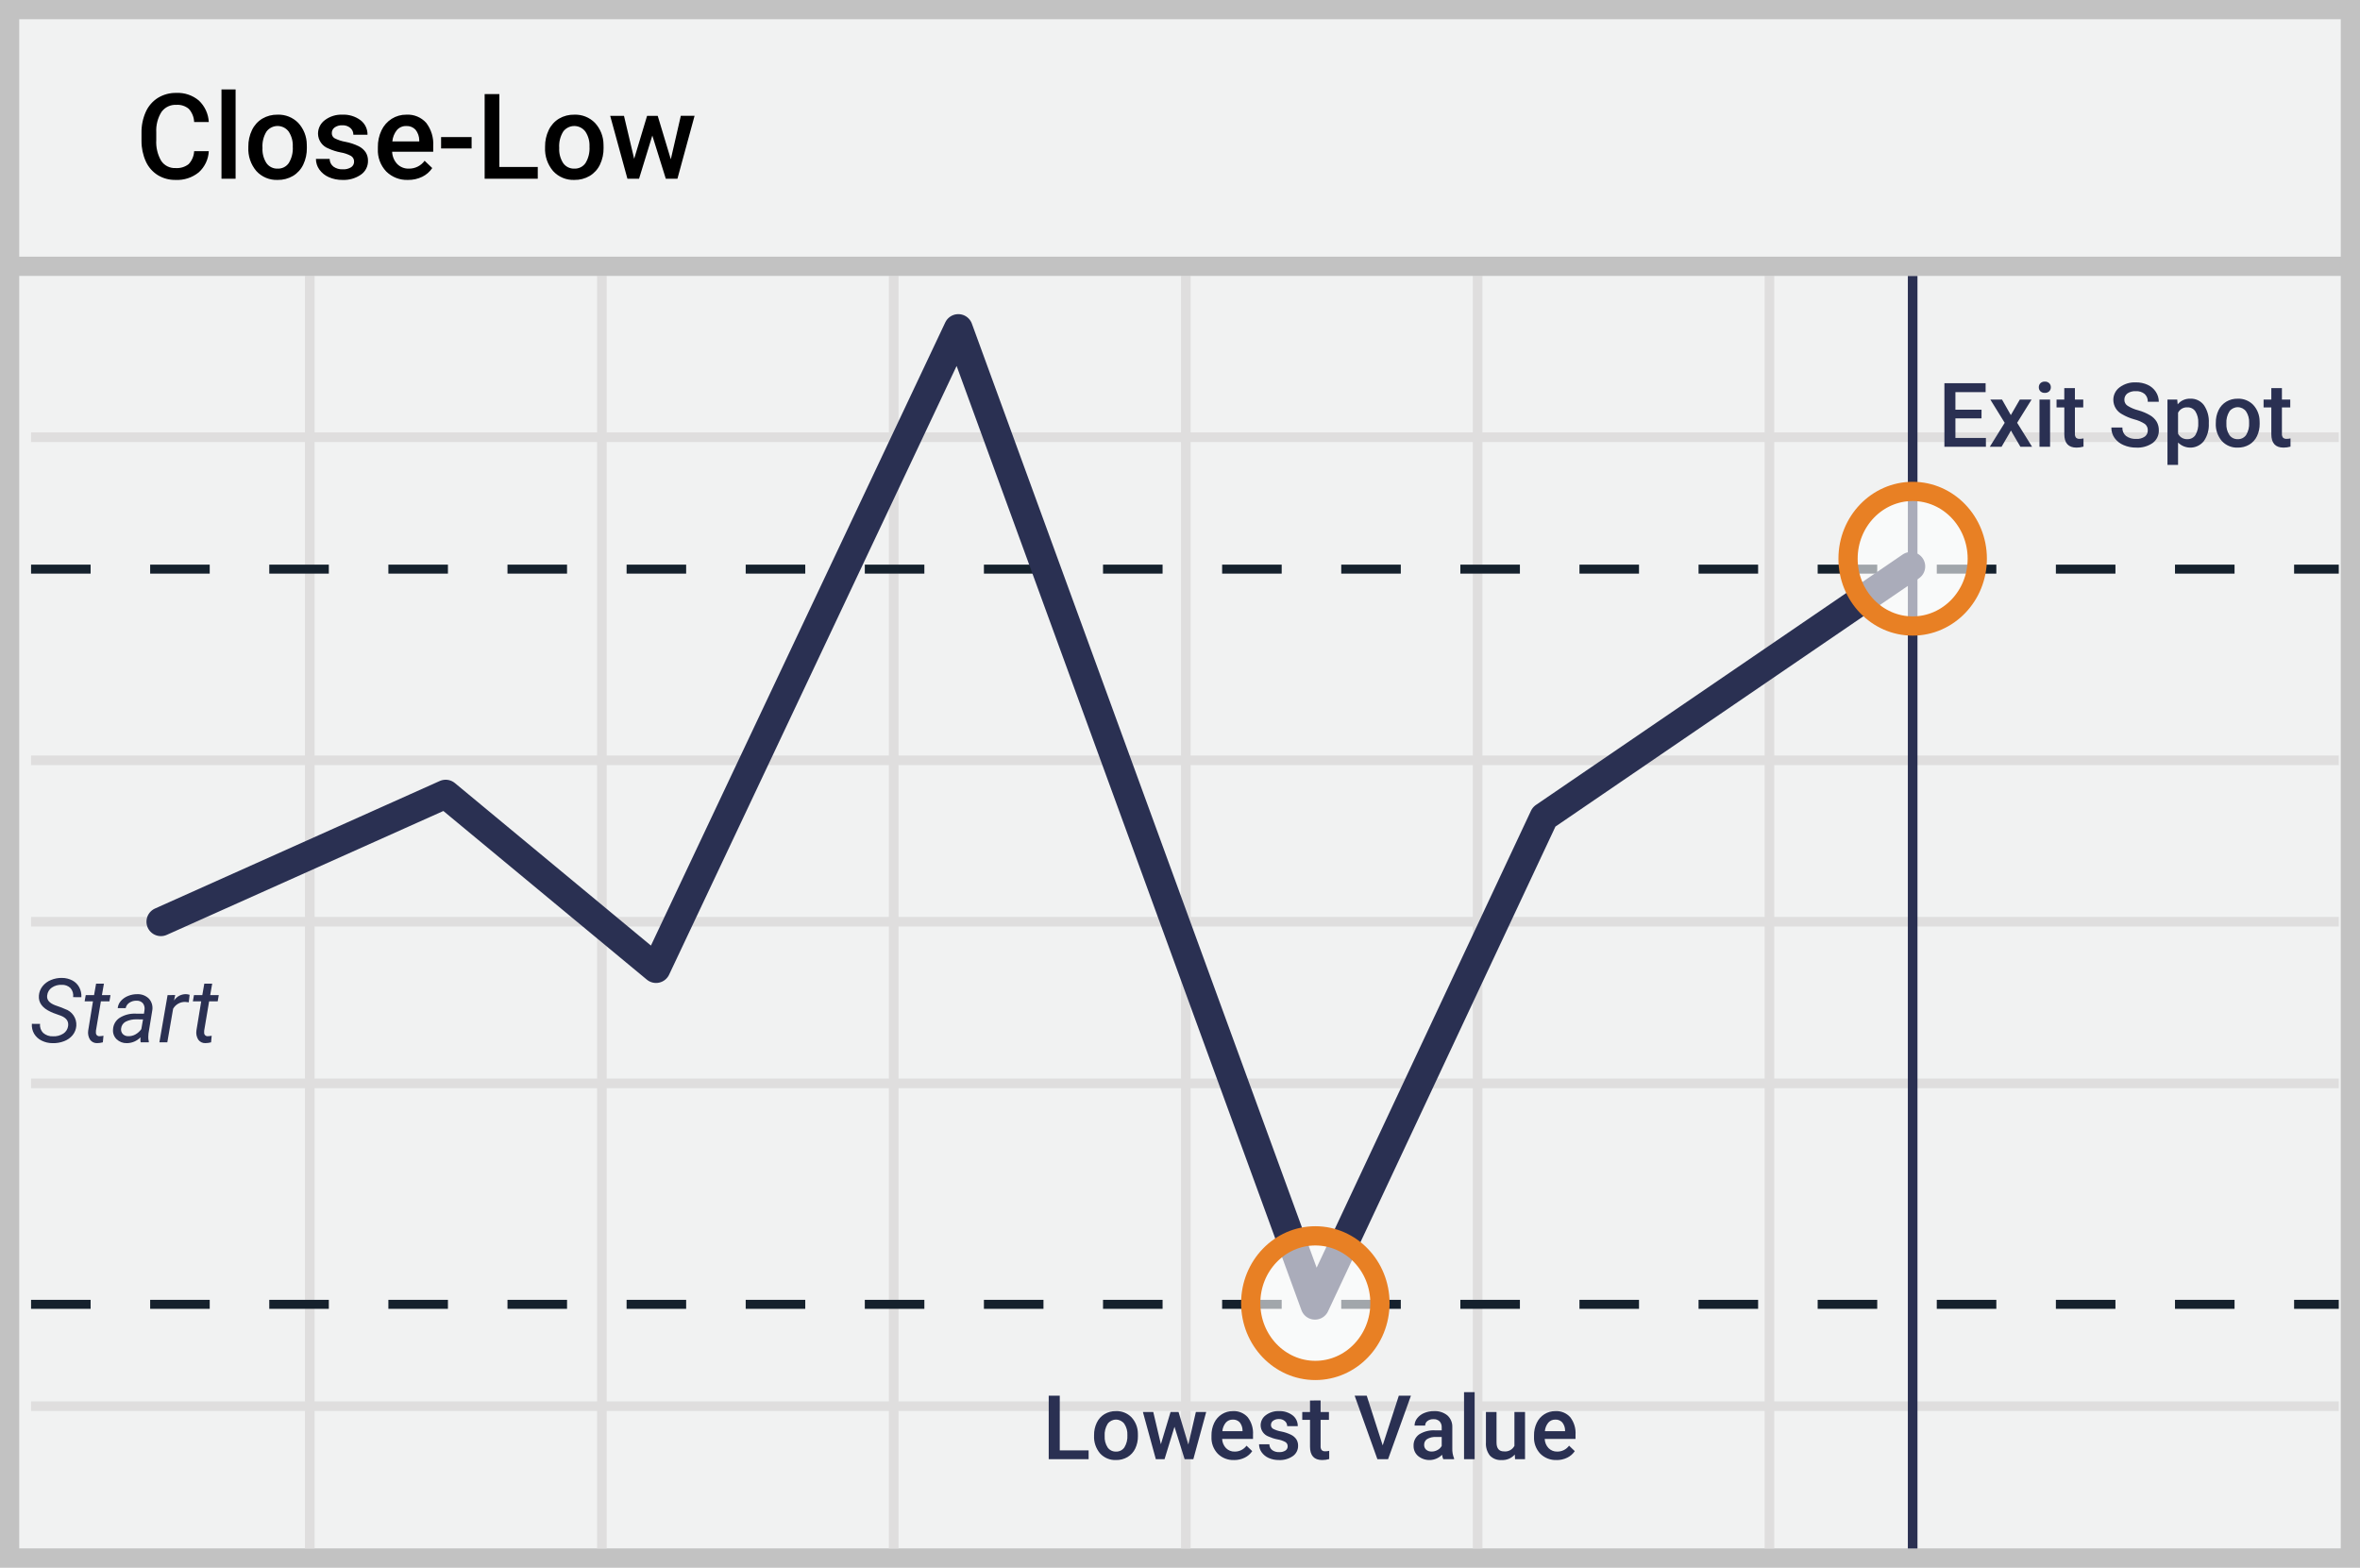
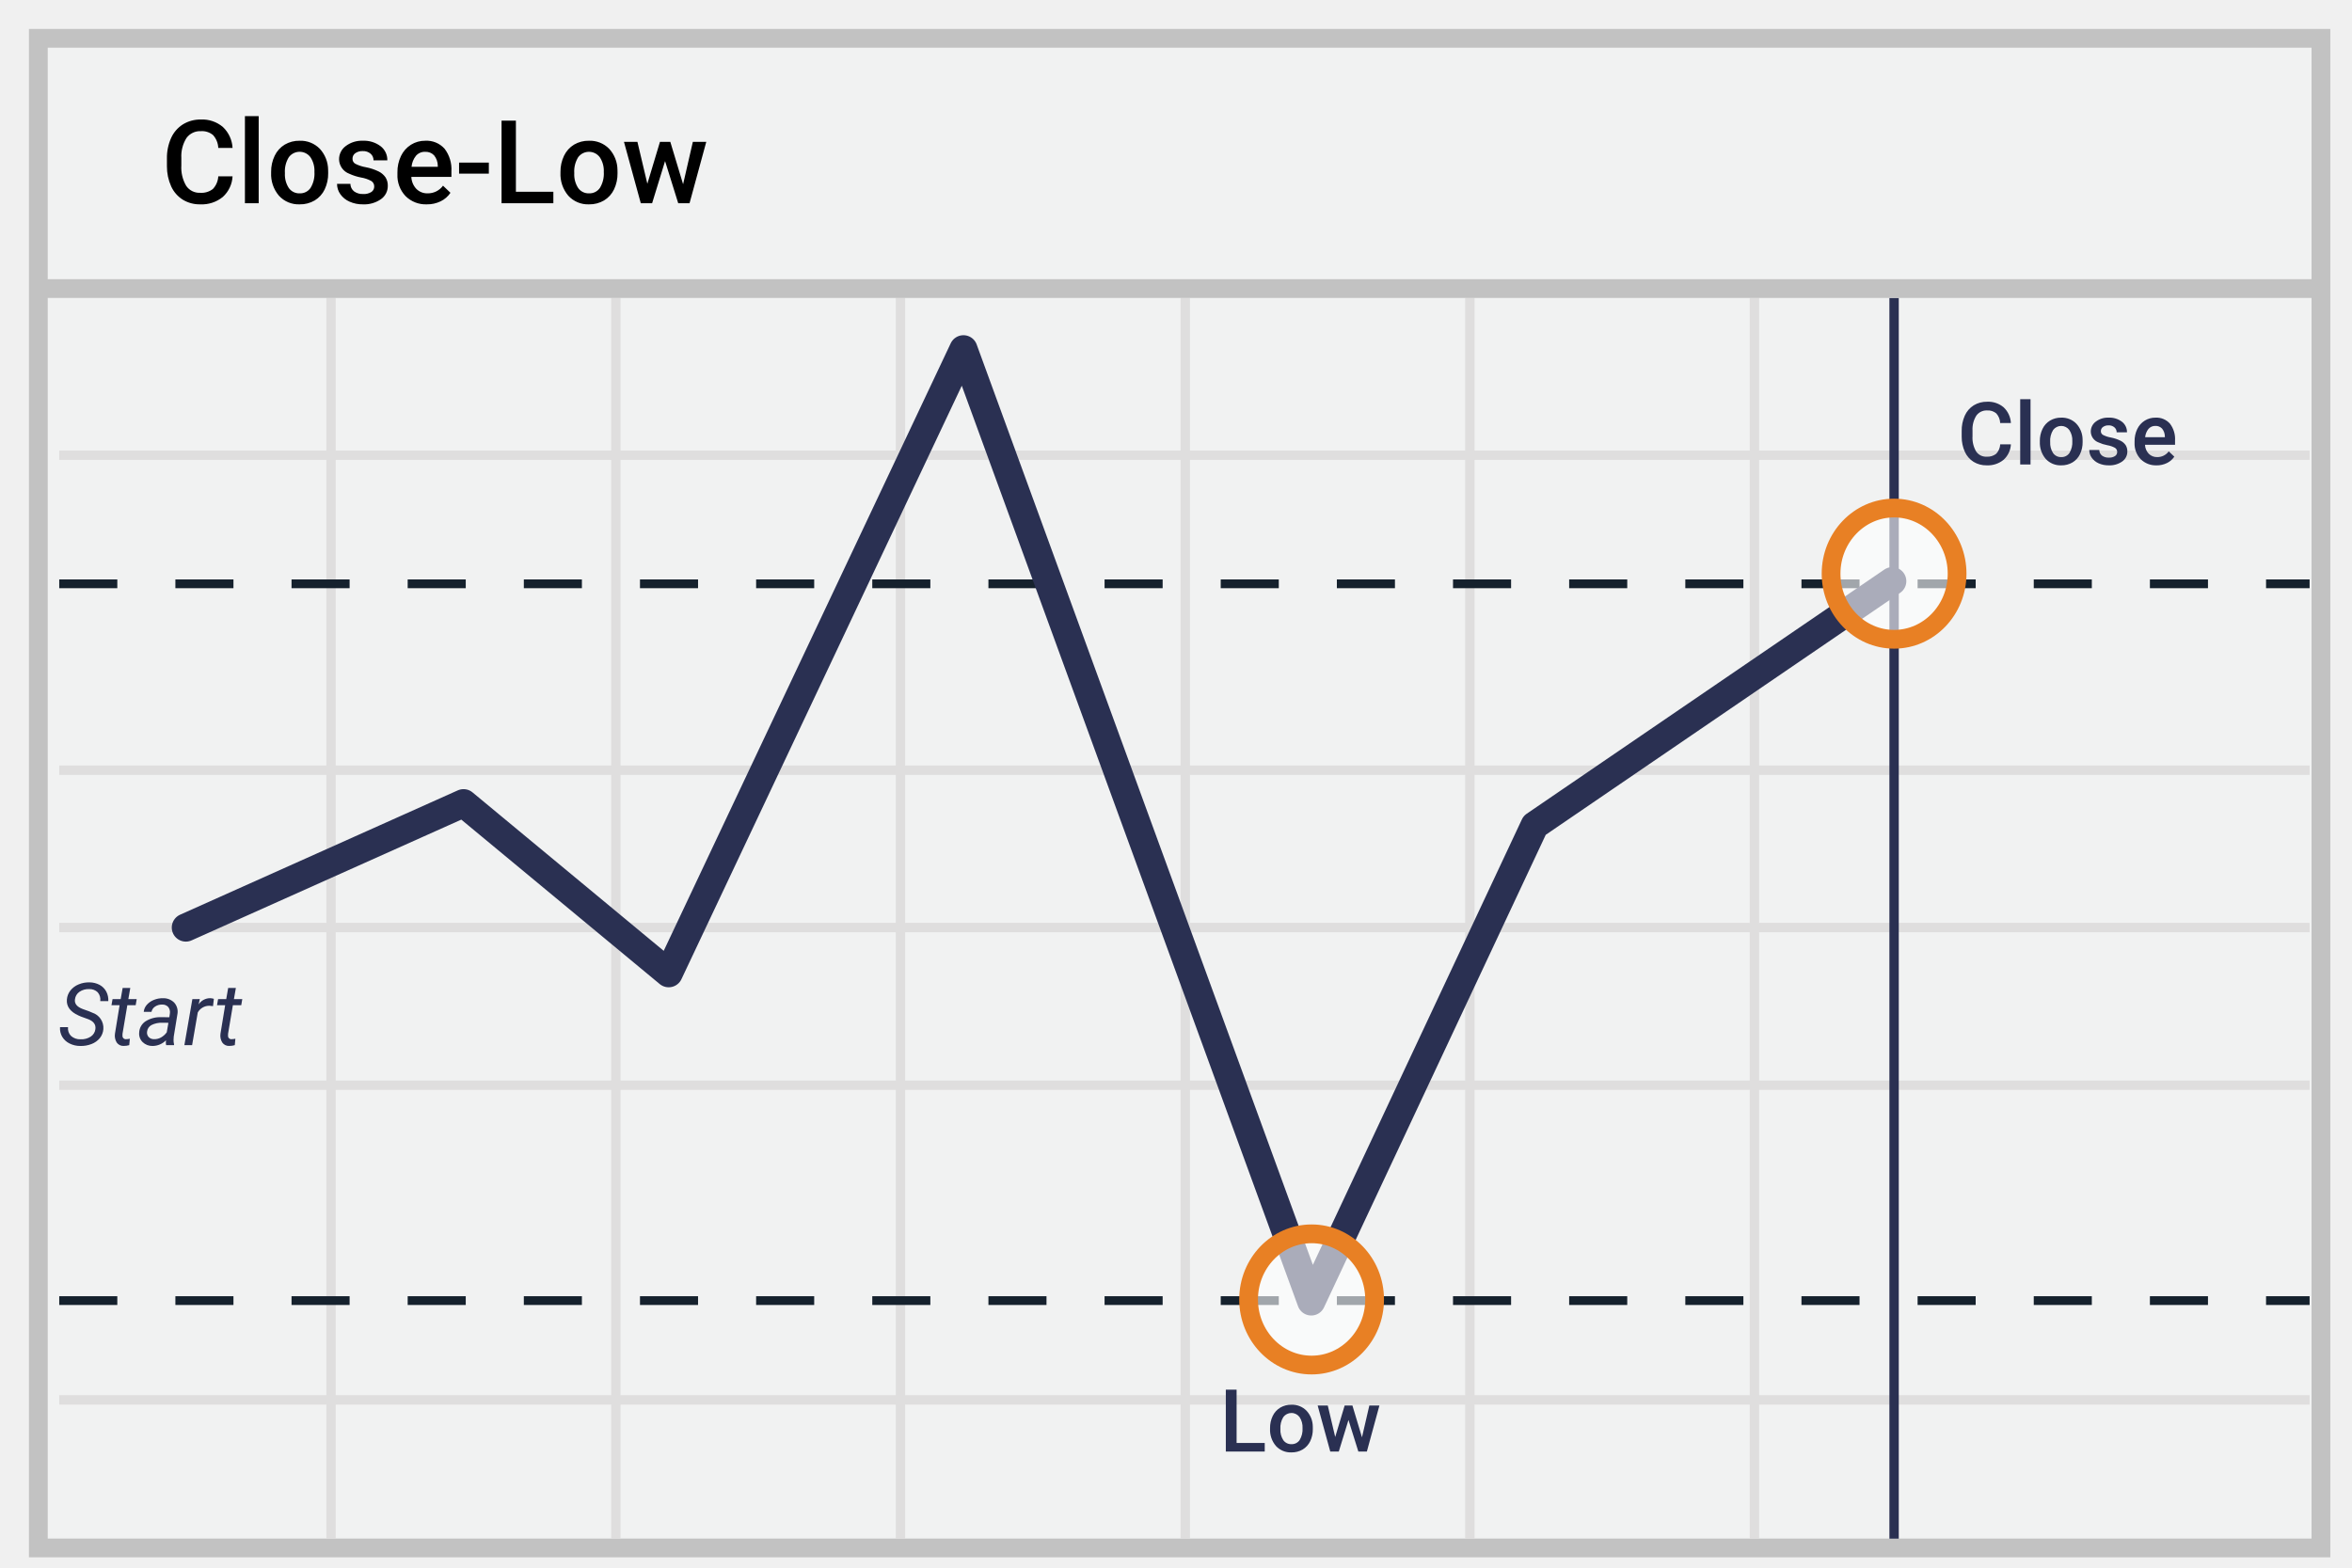
- <svg xmlns="http://www.w3.org/2000/svg" id="Layer_1" data-name="Layer 1" viewBox="0 0 79.256 52.646">
+ <svg xmlns="http://www.w3.org/2000/svg" id="Layer_1" data-name="Layer 1" viewBox="0 0 81 54">
  <defs>
    <style>.cls-1{fill:#f1f2f2;stroke:#c2c2c2}.cls-1,.cls-9{stroke-width:.646px}.cls-2,.cls-4,.cls-5,.cls-9{fill:none}.cls-2{stroke:#dfdede}.cls-2,.cls-4{stroke-width:.323px}.cls-3{fill:#d8d8d8;stroke:#15212d;stroke-width:.302px;stroke-dasharray:2}.cls-4,.cls-5{stroke:#2a3052;stroke-linejoin:round}.cls-5{stroke-linecap:round;stroke-width:.969px}.cls-6{fill:#2a3052}.cls-7{opacity:.6}.cls-8{fill:#fff}.cls-9{stroke:#e88024}</style>
  </defs>
-   <g id="Outlined">
-     <g id="close-low">
-       <path id="Shape" class="cls-1" d="M.323.323h78.61v52H.323v-52z" />
-       <path id="Shape-2" data-name="Shape" class="cls-2" d="M2.04 15.68h77.5M2.04 26.53h77.5M2.04 37.38h77.5M2.04 48.22h77.5M11.4 10.26V53m9.81-42.74V53m9.8-42.74V53m9.81-42.74V53m9.8-42.74V53m9.8-42.74V53M2.04 31.95h77.5" transform="translate(-.997 -.997)" />
-       <path id="Shape-3" data-name="Shape" class="cls-3" d="M2.04 20.11h77.5" transform="translate(-.997 -.997)" />
-       <path id="Path" class="cls-4" d="M65.23 10.26V53" transform="translate(-.997 -.997)" />
-       <path id="Path-2" data-name="Path" class="cls-3" d="M2.04 44.8h77.5" transform="translate(-.997 -.997)" />
-       <path id="Shape-4" data-name="Shape" class="cls-1" d="M1.48 9.94H80.1" transform="translate(-.997 -.997)" />
-       <path id="Close-Low-2" data-name="Close-Low" d="M8.009 6.074a1.027 1.027 0 0 1-.336.71 1.145 1.145 0 0 1-.78.255 1.109 1.109 0 0 1-.598-.161 1.058 1.058 0 0 1-.4-.458 1.653 1.653 0 0 1-.146-.69v-.265a1.665 1.665 0 0 1 .143-.71 1.074 1.074 0 0 1 .409-.472 1.141 1.141 0 0 1 .616-.166 1.097 1.097 0 0 1 .758.256 1.069 1.069 0 0 1 .334.723h-.492a.702.702 0 0 0-.179-.443.59.59 0 0 0-.42-.135.577.577 0 0 0-.496.235 1.175 1.175 0 0 0-.177.69v.252a1.247 1.247 0 0 0 .165.703.548.548 0 0 0 .484.243.639.639 0 0 0 .437-.131.682.682 0 0 0 .186-.436zm.9.926h-.474V4h.474zm.428-1.076a1.246 1.246 0 0 1 .123-.56.899.899 0 0 1 .346-.383.974.974 0 0 1 .512-.133.923.923 0 0 1 .694.275 1.083 1.083 0 0 1 .288.73l.002.112a1.257 1.257 0 0 1-.12.558.888.888 0 0 1-.344.381.981.981 0 0 1-.517.135.917.917 0 0 1-.715-.298 1.14 1.14 0 0 1-.269-.794zm.475.04a.852.852 0 0 0 .134.512.438.438 0 0 0 .375.184.433.433 0 0 0 .374-.187.94.94 0 0 0 .134-.55.84.84 0 0 0-.137-.507.464.464 0 0 0-.744-.003.923.923 0 0 0-.136.552zm3.076.462a.215.215 0 0 0-.105-.194 1.111 1.111 0 0 0-.346-.117 1.782 1.782 0 0 1-.405-.129.54.54 0 0 1-.355-.498.563.563 0 0 1 .23-.457.911.911 0 0 1 .586-.183.948.948 0 0 1 .613.187.595.595 0 0 1 .233.487h-.475a.292.292 0 0 0-.101-.228.39.39 0 0 0-.27-.09.42.42 0 0 0-.255.071.228.228 0 0 0-.098.194.192.192 0 0 0 .092.17 1.262 1.262 0 0 0 .37.122 1.757 1.757 0 0 1 .44.146.62.62 0 0 1 .236.204.52.52 0 0 1 .077.29.55.55 0 0 1-.237.461 1.008 1.008 0 0 1-.619.177 1.093 1.093 0 0 1-.463-.094.762.762 0 0 1-.316-.257.61.61 0 0 1-.113-.354h.46a.334.334 0 0 0 .128.259.493.493 0 0 0 .31.09.48.48 0 0 0 .285-.07.22.22 0 0 0 .098-.187zm1.81.613a.982.982 0 0 1-.731-.284 1.03 1.03 0 0 1-.28-.757v-.059a1.268 1.268 0 0 1 .122-.565.93.93 0 0 1 .343-.388.906.906 0 0 1 .492-.138.83.83 0 0 1 .667.275 1.164 1.164 0 0 1 .235.78v.19h-1.38a.635.635 0 0 0 .174.415.525.525 0 0 0 .386.152.643.643 0 0 0 .531-.264l.256.245a.854.854 0 0 1-.339.294 1.06 1.06 0 0 1-.476.104zm-.056-1.81a.4.4 0 0 0-.316.136.709.709 0 0 0-.153.381h.904v-.035a.577.577 0 0 0-.127-.36.397.397 0 0 0-.308-.122zm2.193.753H15.81V5.6h1.025zm.932.623h1.29V7h-1.784V4.156h.494zm1.535-.681a1.246 1.246 0 0 1 .123-.56.899.899 0 0 1 .346-.383.974.974 0 0 1 .511-.133.923.923 0 0 1 .695.275 1.083 1.083 0 0 1 .288.73l.002.112a1.257 1.257 0 0 1-.12.558.888.888 0 0 1-.344.381.981.981 0 0 1-.517.135.917.917 0 0 1-.715-.298 1.14 1.14 0 0 1-.269-.794zm.475.04a.852.852 0 0 0 .134.512.438.438 0 0 0 .375.184.433.433 0 0 0 .374-.187.94.94 0 0 0 .134-.55.84.84 0 0 0-.138-.507.464.464 0 0 0-.743-.003.923.923 0 0 0-.136.552zm3.748.382l.336-1.46h.462L23.747 7h-.39l-.453-1.451L22.458 7h-.39l-.579-2.113h.463l.342 1.443.434-1.443h.357z" transform="translate(-.997 -.997)" />
-       <path id="Shape-5" data-name="Shape" class="cls-5" d="M5.403 30.953l9.564-4.283 7.065 5.856 10.151-21.492 11.978 32.798 7.693-16.399 12.316-8.411" />
-       <path id="Exit-Spot" class="cls-6" d="M67.542 15.048h-.876v.656h1.024V16h-1.394v-2.133h1.384v.299h-1.014v.589h.877zm.985-.111l.302-.522h.395l-.485.78.501.805h-.392l-.317-.542-.315.542h-.395l.5-.804-.483-.781h.393zM69.845 16h-.356v-1.585h.356zm-.378-1.997a.189.189 0 0 1 .052-.136.196.196 0 0 1 .149-.054.199.199 0 0 1 .15.054.187.187 0 0 1 .052.136.183.183 0 0 1-.053.134.2.2 0 0 1-.149.054.198.198 0 0 1-.149-.054.184.184 0 0 1-.052-.134zm1.212.027v.385h.28v.264h-.28v.884a.195.195 0 0 0 .036.132.166.166 0 0 0 .128.04.548.548 0 0 0 .124-.015v.276a.877.877 0 0 1-.234.033q-.41 0-.41-.452v-.898h-.261v-.264h.26v-.385zm2.447 1.42a.258.258 0 0 0-.098-.216 1.19 1.19 0 0 0-.357-.154 1.723 1.723 0 0 1-.41-.173.547.547 0 0 1-.292-.477.52.52 0 0 1 .21-.425.85.85 0 0 1 .546-.167.922.922 0 0 1 .397.082.652.652 0 0 1 .274.234.6.6 0 0 1 .1.336h-.37a.334.334 0 0 0-.104-.262.432.432 0 0 0-.3-.094.451.451 0 0 0-.282.077.259.259 0 0 0-.1.217.234.234 0 0 0 .108.196 1.249 1.249 0 0 0 .358.152 1.644 1.644 0 0 1 .4.169.636.636 0 0 1 .22.216.565.565 0 0 1 .071.287.508.508 0 0 1-.204.424.886.886 0 0 1-.555.157 1.042 1.042 0 0 1-.425-.085.715.715 0 0 1-.302-.237.59.59 0 0 1-.108-.352h.37a.345.345 0 0 0 .121.282.526.526 0 0 0 .344.1.457.457 0 0 0 .291-.08.253.253 0 0 0 .097-.206zm2.05-.226a.944.944 0 0 1-.167.586.58.58 0 0 1-.866.048v.751h-.356v-2.194h.328l.015.161a.523.523 0 0 1 .426-.19.54.54 0 0 1 .455.216.969.969 0 0 1 .165.6zm-.355-.031a.661.661 0 0 0-.094-.377.307.307 0 0 0-.27-.139.328.328 0 0 0-.314.18v.704a.33.33 0 0 0 .316.184.307.307 0 0 0 .266-.137.728.728 0 0 0 .096-.415zm.59 0a.935.935 0 0 1 .091-.42.674.674 0 0 1 .26-.287.73.73 0 0 1 .384-.1.692.692 0 0 1 .52.206.812.812 0 0 1 .216.548l.002.084a.943.943 0 0 1-.09.419.666.666 0 0 1-.258.285.736.736 0 0 1-.388.101.688.688 0 0 1-.536-.223.856.856 0 0 1-.202-.595zm.355.03a.639.639 0 0 0 .101.384.329.329 0 0 0 .281.138.325.325 0 0 0 .281-.14.705.705 0 0 0 .1-.412.63.63 0 0 0-.103-.381.348.348 0 0 0-.557-.002.692.692 0 0 0-.103.414zm1.865-1.193v.385h.28v.264h-.28v.884a.195.195 0 0 0 .036.132.166.166 0 0 0 .128.04.548.548 0 0 0 .124-.015v.276a.877.877 0 0 1-.234.033q-.41 0-.41-.452v-.898h-.26v-.264h.26v-.385z" transform="translate(-.997 -.997)" />
-       <path id="Lowest-Value" class="cls-6" d="M36.587 49.704h.969V50h-1.34v-2.133h.371zm1.152-.511a.935.935 0 0 1 .092-.42.674.674 0 0 1 .26-.287.73.73 0 0 1 .383-.1.692.692 0 0 1 .52.206.812.812 0 0 1 .217.548l.001.084a.943.943 0 0 1-.09.419.666.666 0 0 1-.258.285.736.736 0 0 1-.387.101.688.688 0 0 1-.537-.223.856.856 0 0 1-.201-.596zm.356.03a.639.639 0 0 0 .1.384.329.329 0 0 0 .282.138.325.325 0 0 0 .28-.14.705.705 0 0 0 .101-.412.63.63 0 0 0-.103-.381.348.348 0 0 0-.558-.002.692.692 0 0 0-.102.414zm2.81.286l.253-1.094h.347L41.073 50h-.293l-.34-1.088L40.106 50h-.293l-.434-1.585h.348l.256 1.083.325-1.083h.268zm1.536.52a.736.736 0 0 1-.549-.213.773.773 0 0 1-.21-.567v-.044a.951.951 0 0 1 .092-.425.697.697 0 0 1 .257-.29.68.68 0 0 1 .369-.104.622.622 0 0 1 .5.206.873.873 0 0 1 .177.585v.143H42.04a.476.476 0 0 0 .131.31.394.394 0 0 0 .29.115.482.482 0 0 0 .398-.198l.192.183a.64.64 0 0 1-.254.22.796.796 0 0 1-.357.08zm-.043-1.358a.3.3 0 0 0-.236.103.531.531 0 0 0-.115.286h.678v-.027a.433.433 0 0 0-.095-.27.297.297 0 0 0-.232-.092zm1.843.898a.161.161 0 0 0-.078-.145.833.833 0 0 0-.26-.088 1.337 1.337 0 0 1-.303-.096.405.405 0 0 1-.267-.374.422.422 0 0 1 .173-.343.683.683 0 0 1 .44-.137.711.711 0 0 1 .459.14.446.446 0 0 1 .175.365h-.356a.22.22 0 0 0-.077-.17.292.292 0 0 0-.202-.069.315.315 0 0 0-.19.055.17.17 0 0 0-.075.145.144.144 0 0 0 .069.127.947.947 0 0 0 .278.092 1.317 1.317 0 0 1 .33.11.466.466 0 0 1 .176.152.39.39 0 0 1 .058.217.413.413 0 0 1-.177.347.756.756 0 0 1-.464.132.82.82 0 0 1-.348-.07.571.571 0 0 1-.237-.193.458.458 0 0 1-.085-.266h.346a.25.25 0 0 0 .095.195.37.37 0 0 0 .233.068.36.36 0 0 0 .214-.054.166.166 0 0 0 .073-.14zm1.106-1.54v.386h.28v.264h-.28v.884a.195.195 0 0 0 .036.132.166.166 0 0 0 .128.04.548.548 0 0 0 .125-.015v.276a.877.877 0 0 1-.235.033q-.41 0-.41-.452v-.898h-.26v-.264h.26v-.385zm2.085 1.507l.542-1.669h.407L47.613 50h-.359l-.764-2.133h.406zm2.034.464a.55.55 0 0 1-.04-.148.599.599 0 0 1-.806.041.436.436 0 0 1-.151-.337.45.45 0 0 1 .188-.389.912.912 0 0 1 .538-.135h.219v-.104a.278.278 0 0 0-.07-.197.273.273 0 0 0-.209-.074.313.313 0 0 0-.199.06.188.188 0 0 0-.078.155h-.356a.395.395 0 0 1 .087-.244.576.576 0 0 1 .235-.178.826.826 0 0 1 .332-.064.665.665 0 0 1 .444.14.499.499 0 0 1 .17.393v.715a.81.81 0 0 0 .06.341V50zm-.39-.256a.405.405 0 0 0 .198-.052.343.343 0 0 0 .14-.137v-.3h-.192a.525.525 0 0 0-.298.07.223.223 0 0 0-.1.195.208.208 0 0 0 .069.163.264.264 0 0 0 .182.06zM50.52 50h-.356v-2.25h.356zm1.348-.155a.552.552 0 0 1-.446.184.492.492 0 0 1-.39-.15.642.642 0 0 1-.133-.437v-1.027h.356v1.023q0 .301.25.301a.352.352 0 0 0 .351-.186v-1.138h.356V50h-.335zm1.404.184a.736.736 0 0 1-.548-.213.773.773 0 0 1-.21-.567v-.044a.951.951 0 0 1 .091-.424.697.697 0 0 1 .257-.291.68.68 0 0 1 .37-.104.622.622 0 0 1 .5.206.873.873 0 0 1 .176.585v.143h-1.035a.476.476 0 0 0 .13.31.394.394 0 0 0 .29.115.482.482 0 0 0 .398-.198l.192.183a.64.64 0 0 1-.254.22.796.796 0 0 1-.357.08zm-.042-1.358a.3.3 0 0 0-.237.103.532.532 0 0 0-.115.286h.679v-.027a.433.433 0 0 0-.096-.27.297.297 0 0 0-.231-.092z" transform="translate(-.997 -.997)" />
-       <path id="Start" class="cls-6" d="M3.285 35.45q.032-.234-.243-.342l-.254-.092-.085-.037q-.428-.195-.4-.548a.573.573 0 0 1 .122-.313.692.692 0 0 1 .283-.21.91.91 0 0 1 .376-.07.75.75 0 0 1 .345.086.555.555 0 0 1 .23.23.625.625 0 0 1 .071.331l-.277-.001a.38.38 0 0 0-.088-.304.394.394 0 0 0-.293-.11.546.546 0 0 0-.335.093.366.366 0 0 0-.156.264q-.029.218.269.33l.218.078.11.047a.551.551 0 0 1 .382.566.565.565 0 0 1-.122.31.68.68 0 0 1-.286.204.987.987 0 0 1-.389.067.814.814 0 0 1-.367-.085.599.599 0 0 1-.253-.231.577.577 0 0 1-.076-.333l.276.002a.363.363 0 0 0 .103.302.465.465 0 0 0 .329.115.587.587 0 0 0 .35-.092.36.36 0 0 0 .16-.256zm1.202-1.419l-.067.384h.288l-.036.21h-.287l-.166.985a.344.344 0 0 0-.001.07.112.112 0 0 0 .124.115.759.759 0 0 0 .13-.015l-.021.221a.721.721 0 0 1-.194.027.277.277 0 0 1-.237-.117.45.45 0 0 1-.061-.305l.16-.981h-.28l.037-.21h.28l.068-.384zM5.722 36a.355.355 0 0 1-.01-.084l.004-.083a.65.65 0 0 1-.463.196.474.474 0 0 1-.34-.132.401.401 0 0 1-.12-.325.488.488 0 0 1 .22-.393.938.938 0 0 1 .542-.141l.277.001.018-.126a.29.29 0 0 0-.055-.225.265.265 0 0 0-.21-.085.409.409 0 0 0-.24.066.284.284 0 0 0-.128.184l-.267.001a.425.425 0 0 1 .109-.246.63.63 0 0 1 .244-.167.79.79 0 0 1 .31-.057.525.525 0 0 1 .385.15.466.466 0 0 1 .115.383l-.129.786-.007.112a.553.553 0 0 0 .018.16L5.992 36zm-.416-.205a.462.462 0 0 0 .241-.06.61.61 0 0 0 .196-.177l.057-.327-.2-.001a.76.76 0 0 0-.385.079.291.291 0 0 0-.15.224.227.227 0 0 0 .051.185.248.248 0 0 0 .19.077zm2.03-1.138l-.124-.013a.454.454 0 0 0-.401.23L6.616 36H6.35l.275-1.585.256-.001-.04.184a.474.474 0 0 1 .398-.215.486.486 0 0 1 .126.022zm.787-.626l-.067.384h.288l-.036.21H8.02l-.166.985a.343.343 0 0 0-.001.07.112.112 0 0 0 .124.115.759.759 0 0 0 .129-.015l-.02.221a.721.721 0 0 1-.194.027.277.277 0 0 1-.237-.117.45.45 0 0 1-.062-.305l.161-.981h-.28l.037-.21h.28l.067-.384z" transform="translate(-.997 -.997)" />
+   <g id="Artboard-2-Copy">
+     <g id="ends-outside-edited">
+       <path id="Shape" class="cls-1" d="M1.32 1.32h78.61v52H1.32v-52z" />
+       <path id="Shape-2" data-name="Shape" class="cls-2" d="M2.04 15.68h77.5M2.04 26.53h77.5M2.04 37.38h77.5M2.04 48.22h77.5M11.4 10.26V53m9.81-42.74V53m9.8-42.74V53m9.81-42.74V53m9.8-42.74V53m9.8-42.74V53M2.04 31.95h77.5" />
+       <path id="Shape-3" data-name="Shape" class="cls-3" d="M2.04 20.11h77.5" />
+       <path id="Path" class="cls-4" d="M65.23 10.26V53" />
+       <path id="Path-2" data-name="Path" class="cls-3" d="M2.04 44.8h77.5" />
+       <path id="Shape-4" data-name="Shape" class="cls-1" d="M1.48 9.94H80.1" />
+       <path id="Close-Low" d="M8.009 6.074a1.027 1.027 0 0 1-.336.71 1.145 1.145 0 0 1-.78.255 1.109 1.109 0 0 1-.598-.161 1.058 1.058 0 0 1-.4-.458 1.653 1.653 0 0 1-.146-.69v-.265a1.665 1.665 0 0 1 .143-.71 1.074 1.074 0 0 1 .409-.472 1.141 1.141 0 0 1 .616-.166 1.097 1.097 0 0 1 .758.256 1.069 1.069 0 0 1 .334.723h-.492a.702.702 0 0 0-.179-.443.59.59 0 0 0-.42-.135.577.577 0 0 0-.496.235 1.175 1.175 0 0 0-.177.69v.252a1.247 1.247 0 0 0 .165.703.548.548 0 0 0 .484.243.639.639 0 0 0 .437-.131.682.682 0 0 0 .186-.436zm.9.926h-.474V4h.474zm.428-1.076a1.246 1.246 0 0 1 .123-.56.899.899 0 0 1 .346-.383.974.974 0 0 1 .512-.133.923.923 0 0 1 .694.275 1.083 1.083 0 0 1 .288.73l.002.112a1.257 1.257 0 0 1-.12.558.888.888 0 0 1-.344.381.981.981 0 0 1-.517.135.917.917 0 0 1-.715-.298 1.14 1.14 0 0 1-.269-.794zm.475.04a.852.852 0 0 0 .134.512.438.438 0 0 0 .375.184.433.433 0 0 0 .374-.187.94.94 0 0 0 .134-.55.84.84 0 0 0-.137-.507.464.464 0 0 0-.744-.003.923.923 0 0 0-.136.552zm3.076.462a.215.215 0 0 0-.105-.194 1.111 1.111 0 0 0-.346-.117 1.782 1.782 0 0 1-.405-.129.54.54 0 0 1-.355-.498.563.563 0 0 1 .23-.457.911.911 0 0 1 .586-.183.948.948 0 0 1 .613.187.595.595 0 0 1 .233.487h-.475a.292.292 0 0 0-.101-.228.39.39 0 0 0-.27-.09.42.42 0 0 0-.255.071.228.228 0 0 0-.098.194.192.192 0 0 0 .092.17 1.262 1.262 0 0 0 .37.122 1.757 1.757 0 0 1 .44.146.62.62 0 0 1 .236.204.52.52 0 0 1 .077.29.55.55 0 0 1-.237.461 1.008 1.008 0 0 1-.619.177 1.093 1.093 0 0 1-.463-.094.762.762 0 0 1-.316-.257.61.61 0 0 1-.113-.354h.46a.334.334 0 0 0 .128.259.493.493 0 0 0 .31.09.48.48 0 0 0 .285-.07.22.22 0 0 0 .098-.187zm1.81.613a.982.982 0 0 1-.731-.284 1.03 1.03 0 0 1-.28-.757v-.059a1.268 1.268 0 0 1 .122-.565.93.93 0 0 1 .343-.388.906.906 0 0 1 .492-.138.83.83 0 0 1 .667.275 1.164 1.164 0 0 1 .235.78v.19h-1.38a.635.635 0 0 0 .174.415.525.525 0 0 0 .386.152.643.643 0 0 0 .531-.264l.256.245a.854.854 0 0 1-.339.294 1.06 1.06 0 0 1-.476.104zm-.056-1.81a.4.4 0 0 0-.316.136.709.709 0 0 0-.153.381h.904v-.035a.577.577 0 0 0-.127-.36.397.397 0 0 0-.308-.122zm2.193.753H15.81V5.6h1.025zm.932.623h1.29V7h-1.784V4.156h.494zm1.535-.681a1.246 1.246 0 0 1 .123-.56.899.899 0 0 1 .346-.383.974.974 0 0 1 .511-.133.923.923 0 0 1 .695.275 1.083 1.083 0 0 1 .288.73l.002.112a1.257 1.257 0 0 1-.12.558.888.888 0 0 1-.344.381.981.981 0 0 1-.517.135.917.917 0 0 1-.715-.298 1.14 1.14 0 0 1-.269-.794zm.475.04a.852.852 0 0 0 .134.512.438.438 0 0 0 .375.184.433.433 0 0 0 .374-.187.94.94 0 0 0 .134-.55.84.84 0 0 0-.138-.507.464.464 0 0 0-.743-.003.923.923 0 0 0-.136.552zm3.748.382l.336-1.46h.462L23.747 7h-.39l-.453-1.451L22.458 7h-.39l-.579-2.113h.463l.342 1.443.434-1.443h.357z" />
+       <path id="Shape-5" data-name="Shape" class="cls-5" d="M6.4 31.95l9.564-4.283 7.065 5.856L33.18 12.031l11.978 32.798 7.693-16.399 12.316-8.411" />
+       <path id="Close" class="cls-6" d="M69.253 15.306a.77.77 0 0 1-.252.532.859.859 0 0 1-.584.191.832.832 0 0 1-.449-.12.793.793 0 0 1-.3-.344 1.24 1.24 0 0 1-.11-.517v-.2a1.249 1.249 0 0 1 .107-.531.806.806 0 0 1 .307-.355.856.856 0 0 1 .463-.124.822.822 0 0 1 .568.192.802.802 0 0 1 .25.542h-.369a.527.527 0 0 0-.134-.332.443.443 0 0 0-.315-.102.433.433 0 0 0-.372.177.882.882 0 0 0-.132.518v.189a.935.935 0 0 0 .123.527.41.41 0 0 0 .363.182.48.48 0 0 0 .328-.099.512.512 0 0 0 .14-.326zm.676.694h-.356v-2.25h.356zm.32-.807a.935.935 0 0 1 .093-.42.674.674 0 0 1 .26-.287.73.73 0 0 1 .383-.1.692.692 0 0 1 .52.206.812.812 0 0 1 .217.548l.001.084a.943.943 0 0 1-.09.419.666.666 0 0 1-.258.285.736.736 0 0 1-.387.101.688.688 0 0 1-.537-.223.856.856 0 0 1-.201-.595zm.357.03a.639.639 0 0 0 .1.384.329.329 0 0 0 .282.138.325.325 0 0 0 .28-.14.705.705 0 0 0 .1-.412.63.63 0 0 0-.103-.381.348.348 0 0 0-.557-.002.692.692 0 0 0-.103.414zm2.307.346a.161.161 0 0 0-.079-.145.833.833 0 0 0-.26-.088 1.337 1.337 0 0 1-.303-.096.405.405 0 0 1-.267-.374.422.422 0 0 1 .173-.343.683.683 0 0 1 .44-.137.711.711 0 0 1 .459.14.446.446 0 0 1 .175.365h-.356a.22.22 0 0 0-.076-.17.292.292 0 0 0-.202-.069.315.315 0 0 0-.192.055.17.17 0 0 0-.074.145.144.144 0 0 0 .07.127.947.947 0 0 0 .278.092 1.317 1.317 0 0 1 .329.11.466.466 0 0 1 .177.152.39.39 0 0 1 .058.217.413.413 0 0 1-.178.347.756.756 0 0 1-.464.132.82.82 0 0 1-.347-.07.571.571 0 0 1-.237-.193.458.458 0 0 1-.085-.266h.345a.25.25 0 0 0 .095.195.37.37 0 0 0 .233.068.36.36 0 0 0 .214-.054.166.166 0 0 0 .074-.14zm1.358.46a.736.736 0 0 1-.549-.213.773.773 0 0 1-.21-.567v-.044a.951.951 0 0 1 .091-.424.697.697 0 0 1 .257-.291.68.68 0 0 1 .37-.104.622.622 0 0 1 .5.206.873.873 0 0 1 .176.585v.143h-1.035a.476.476 0 0 0 .13.31.394.394 0 0 0 .29.115.482.482 0 0 0 .398-.198l.192.183a.64.64 0 0 1-.254.22.796.796 0 0 1-.356.08zm-.043-1.358a.3.3 0 0 0-.237.103.532.532 0 0 0-.115.286h.679v-.027a.433.433 0 0 0-.096-.27.297.297 0 0 0-.231-.092z" />
+       <path id="Low" class="cls-6" d="M42.587 49.704h.969V50h-1.34v-2.133h.371zm1.152-.511a.935.935 0 0 1 .092-.42.674.674 0 0 1 .26-.287.73.73 0 0 1 .383-.1.692.692 0 0 1 .52.206.812.812 0 0 1 .217.548l.001.084a.943.943 0 0 1-.09.419.666.666 0 0 1-.258.285.736.736 0 0 1-.387.101.688.688 0 0 1-.537-.223.856.856 0 0 1-.201-.596zm.356.03a.639.639 0 0 0 .1.384.329.329 0 0 0 .282.138.325.325 0 0 0 .28-.14.705.705 0 0 0 .101-.412.63.63 0 0 0-.103-.381.348.348 0 0 0-.558-.002.692.692 0 0 0-.102.414zm2.81.286l.253-1.094h.347L47.073 50h-.293l-.34-1.088L46.106 50h-.293l-.434-1.585h.348l.256 1.083.325-1.083h.268z" />
+       <path id="Start" class="cls-6" d="M3.285 35.45q.032-.234-.243-.342l-.254-.092-.085-.037q-.428-.195-.4-.548a.573.573 0 0 1 .122-.313.692.692 0 0 1 .283-.21.91.91 0 0 1 .376-.07.75.75 0 0 1 .345.086.555.555 0 0 1 .23.23.625.625 0 0 1 .071.331l-.277-.001a.38.38 0 0 0-.088-.304.394.394 0 0 0-.293-.11.546.546 0 0 0-.335.093.366.366 0 0 0-.156.264q-.029.218.269.33l.218.078.11.047a.551.551 0 0 1 .382.566.565.565 0 0 1-.122.31.68.68 0 0 1-.286.204.987.987 0 0 1-.389.067.814.814 0 0 1-.367-.085.599.599 0 0 1-.253-.231.577.577 0 0 1-.076-.333l.276.002a.363.363 0 0 0 .103.302.465.465 0 0 0 .329.115.587.587 0 0 0 .35-.092.36.36 0 0 0 .16-.256zm1.202-1.419l-.067.384h.288l-.036.21h-.287l-.166.985a.344.344 0 0 0-.001.07.112.112 0 0 0 .124.115.759.759 0 0 0 .13-.015l-.021.221a.721.721 0 0 1-.194.027.277.277 0 0 1-.237-.117.45.45 0 0 1-.061-.305l.16-.981h-.28l.037-.21h.28l.068-.384zM5.722 36a.355.355 0 0 1-.01-.084l.004-.083a.65.65 0 0 1-.463.196.474.474 0 0 1-.34-.132.401.401 0 0 1-.12-.325.488.488 0 0 1 .22-.393.938.938 0 0 1 .542-.141l.277.001.018-.126a.29.29 0 0 0-.055-.225.265.265 0 0 0-.21-.085.409.409 0 0 0-.24.066.284.284 0 0 0-.128.184l-.267.001a.425.425 0 0 1 .109-.246.63.63 0 0 1 .244-.167.79.79 0 0 1 .31-.057.525.525 0 0 1 .385.15.466.466 0 0 1 .115.383l-.129.786-.007.112a.553.553 0 0 0 .018.16L5.992 36zm-.416-.205a.462.462 0 0 0 .241-.06.61.61 0 0 0 .196-.177l.057-.327-.2-.001a.76.76 0 0 0-.385.079.291.291 0 0 0-.15.224.227.227 0 0 0 .051.185.248.248 0 0 0 .19.077zm2.03-1.138l-.124-.013a.454.454 0 0 0-.401.23L6.616 36H6.35l.275-1.585.256-.001-.04.184a.474.474 0 0 1 .398-.215.486.486 0 0 1 .126.022zm.787-.626l-.067.384h.288l-.036.21H8.02l-.166.985a.343.343 0 0 0-.001.07.112.112 0 0 0 .124.115.759.759 0 0 0 .129-.015l-.02.221a.721.721 0 0 1-.194.027.277.277 0 0 1-.237-.117.45.45 0 0 1-.062-.305l.161-.981h-.28l.037-.21h.28l.067-.384z" />
      <g id="Group" class="cls-7">
-         <ellipse id="Oval" class="cls-8" cx="64.233" cy="18.763" rx="2.17" ry="2.26" />
+         <ellipse id="Oval" class="cls-8" cx="65.23" cy="19.76" rx="2.17" ry="2.26" />
      </g>
-       <ellipse id="Oval-2" data-name="Oval" class="cls-9" cx="64.233" cy="18.763" rx="2.17" ry="2.26" />
+       <ellipse id="Oval-2" data-name="Oval" class="cls-9" cx="65.23" cy="19.76" rx="2.17" ry="2.26" />
      <g id="Group-2" data-name="Group" class="cls-7">
-         <ellipse id="Oval-3" data-name="Oval" class="cls-8" cx="44.173" cy="43.763" rx="2.17" ry="2.26" />
+         <ellipse id="Oval-3" data-name="Oval" class="cls-8" cx="45.17" cy="44.76" rx="2.17" ry="2.26" />
      </g>
-       <ellipse id="Oval-4" data-name="Oval" class="cls-9" cx="44.173" cy="43.763" rx="2.17" ry="2.26" />
+       <ellipse id="Oval-4" data-name="Oval" class="cls-9" cx="45.17" cy="44.76" rx="2.17" ry="2.26" />
    </g>
  </g>
</svg>
